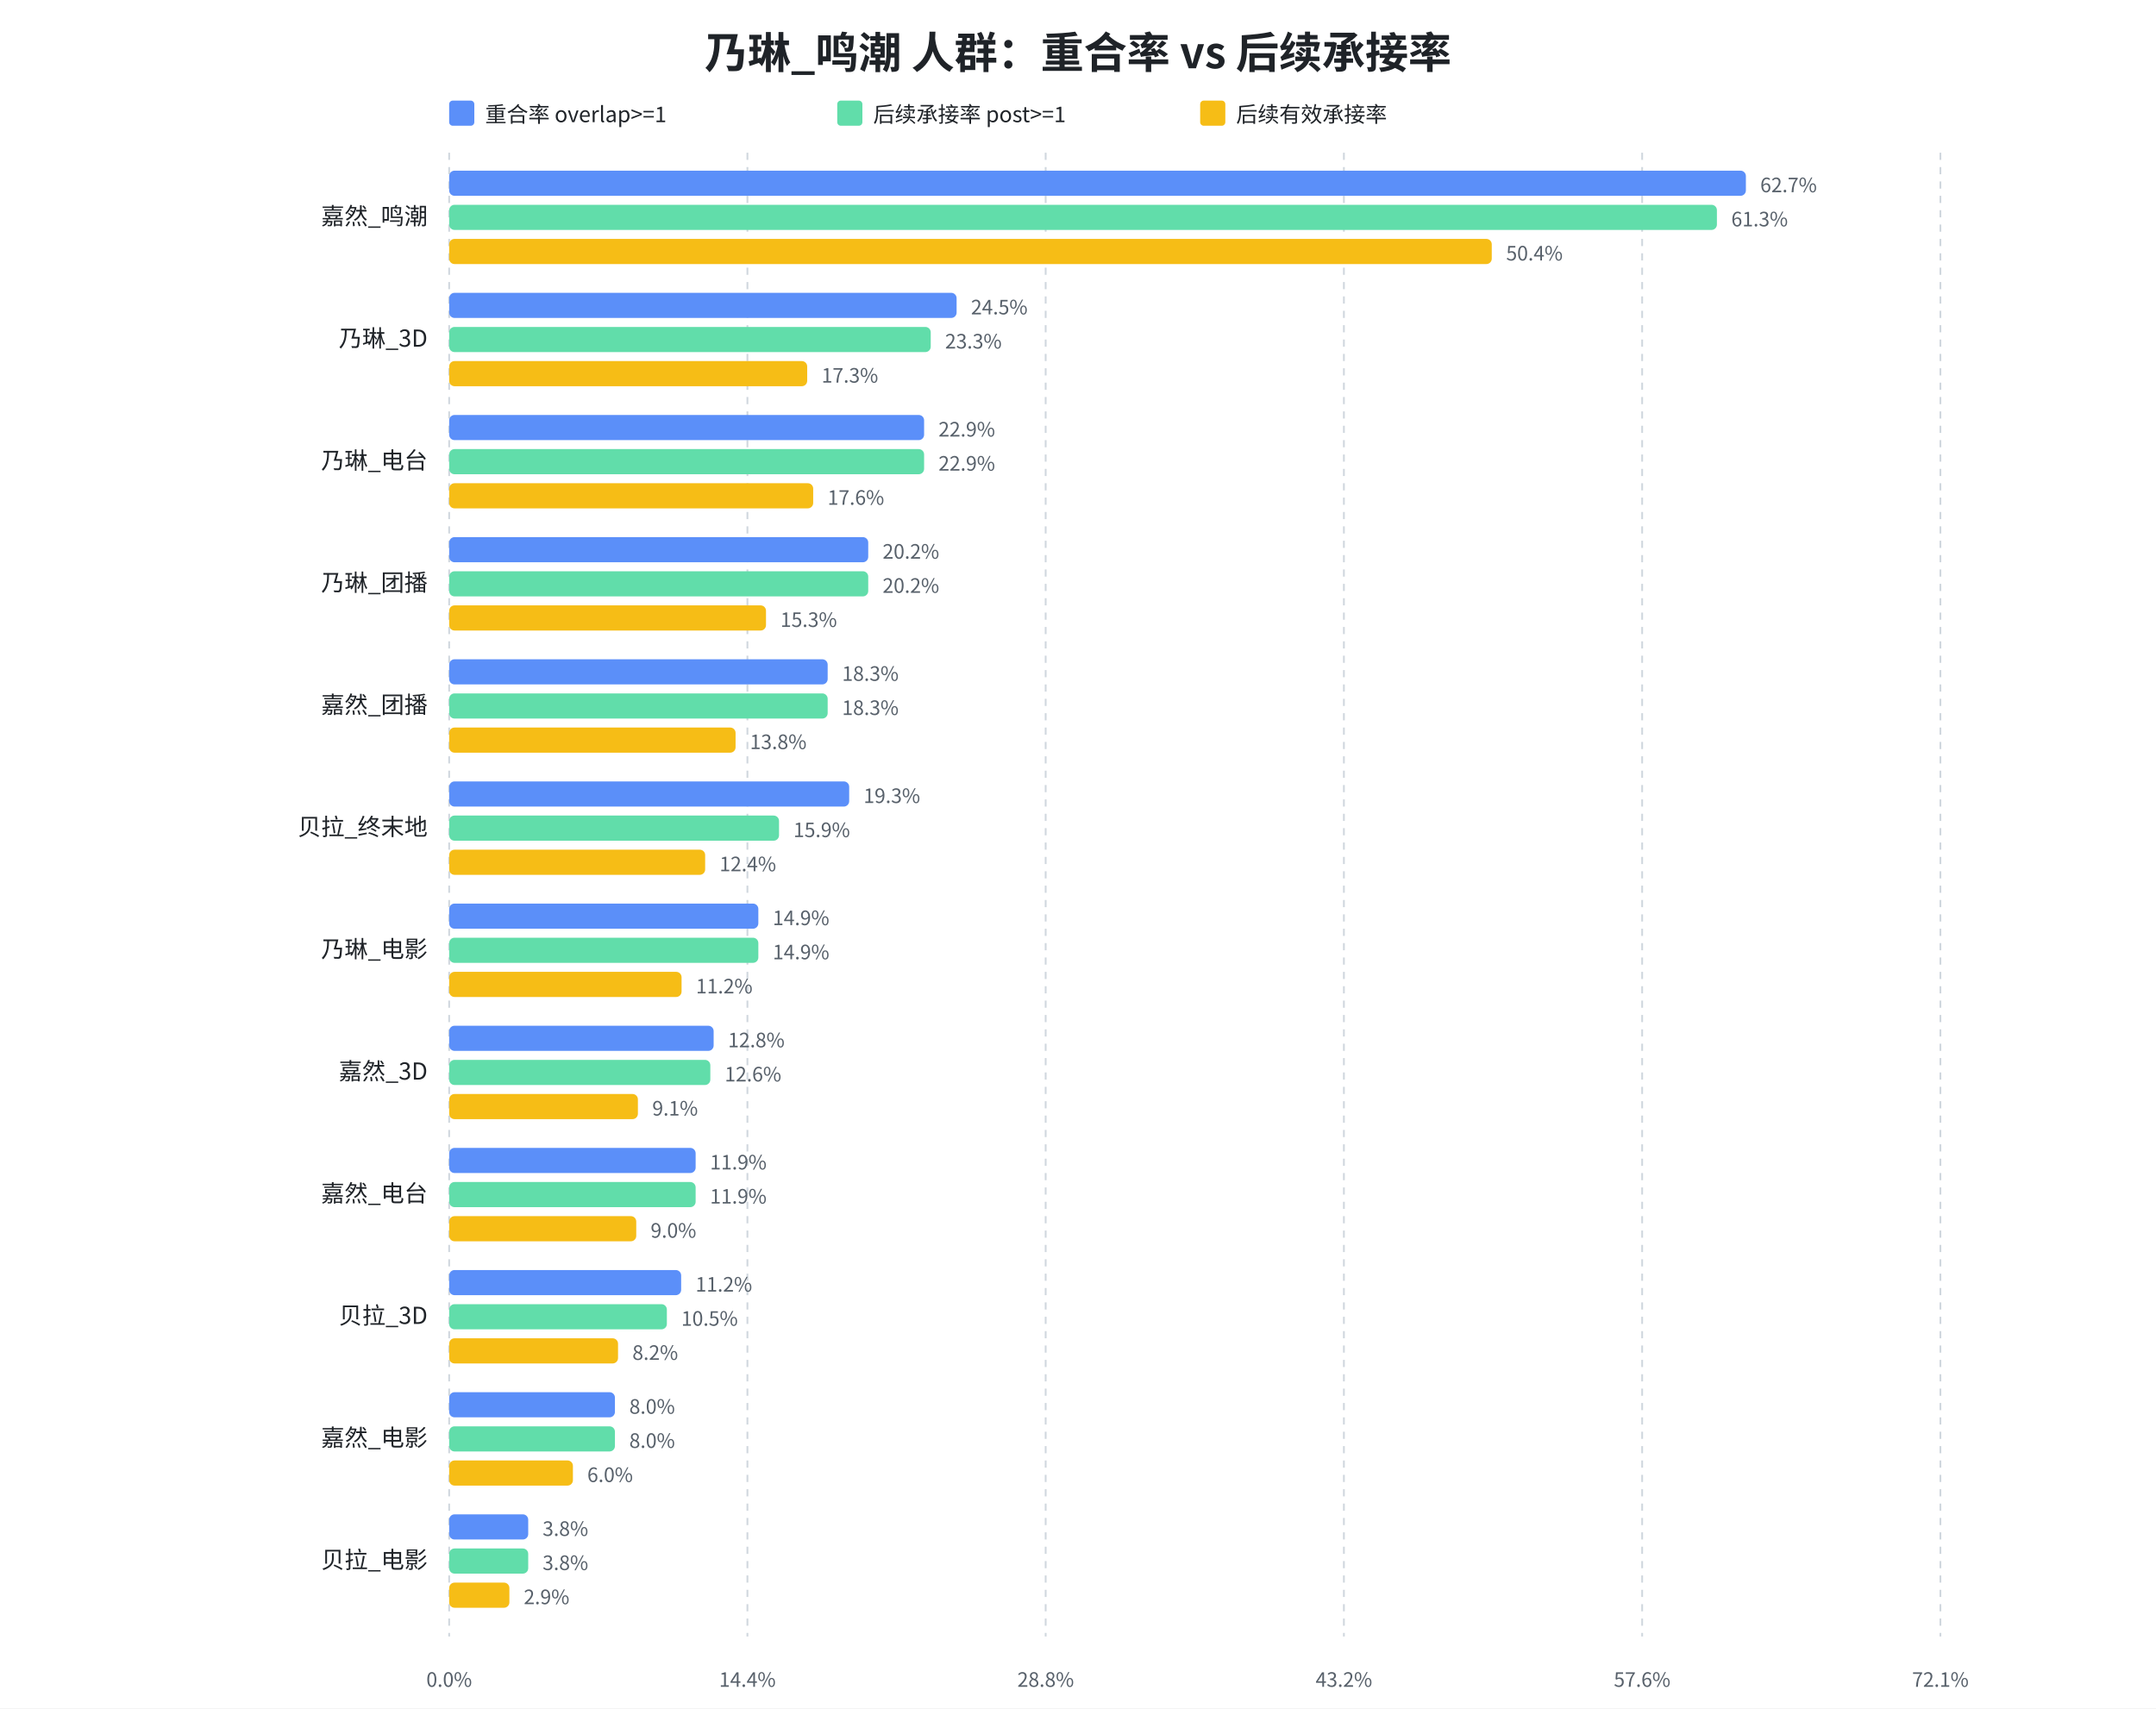
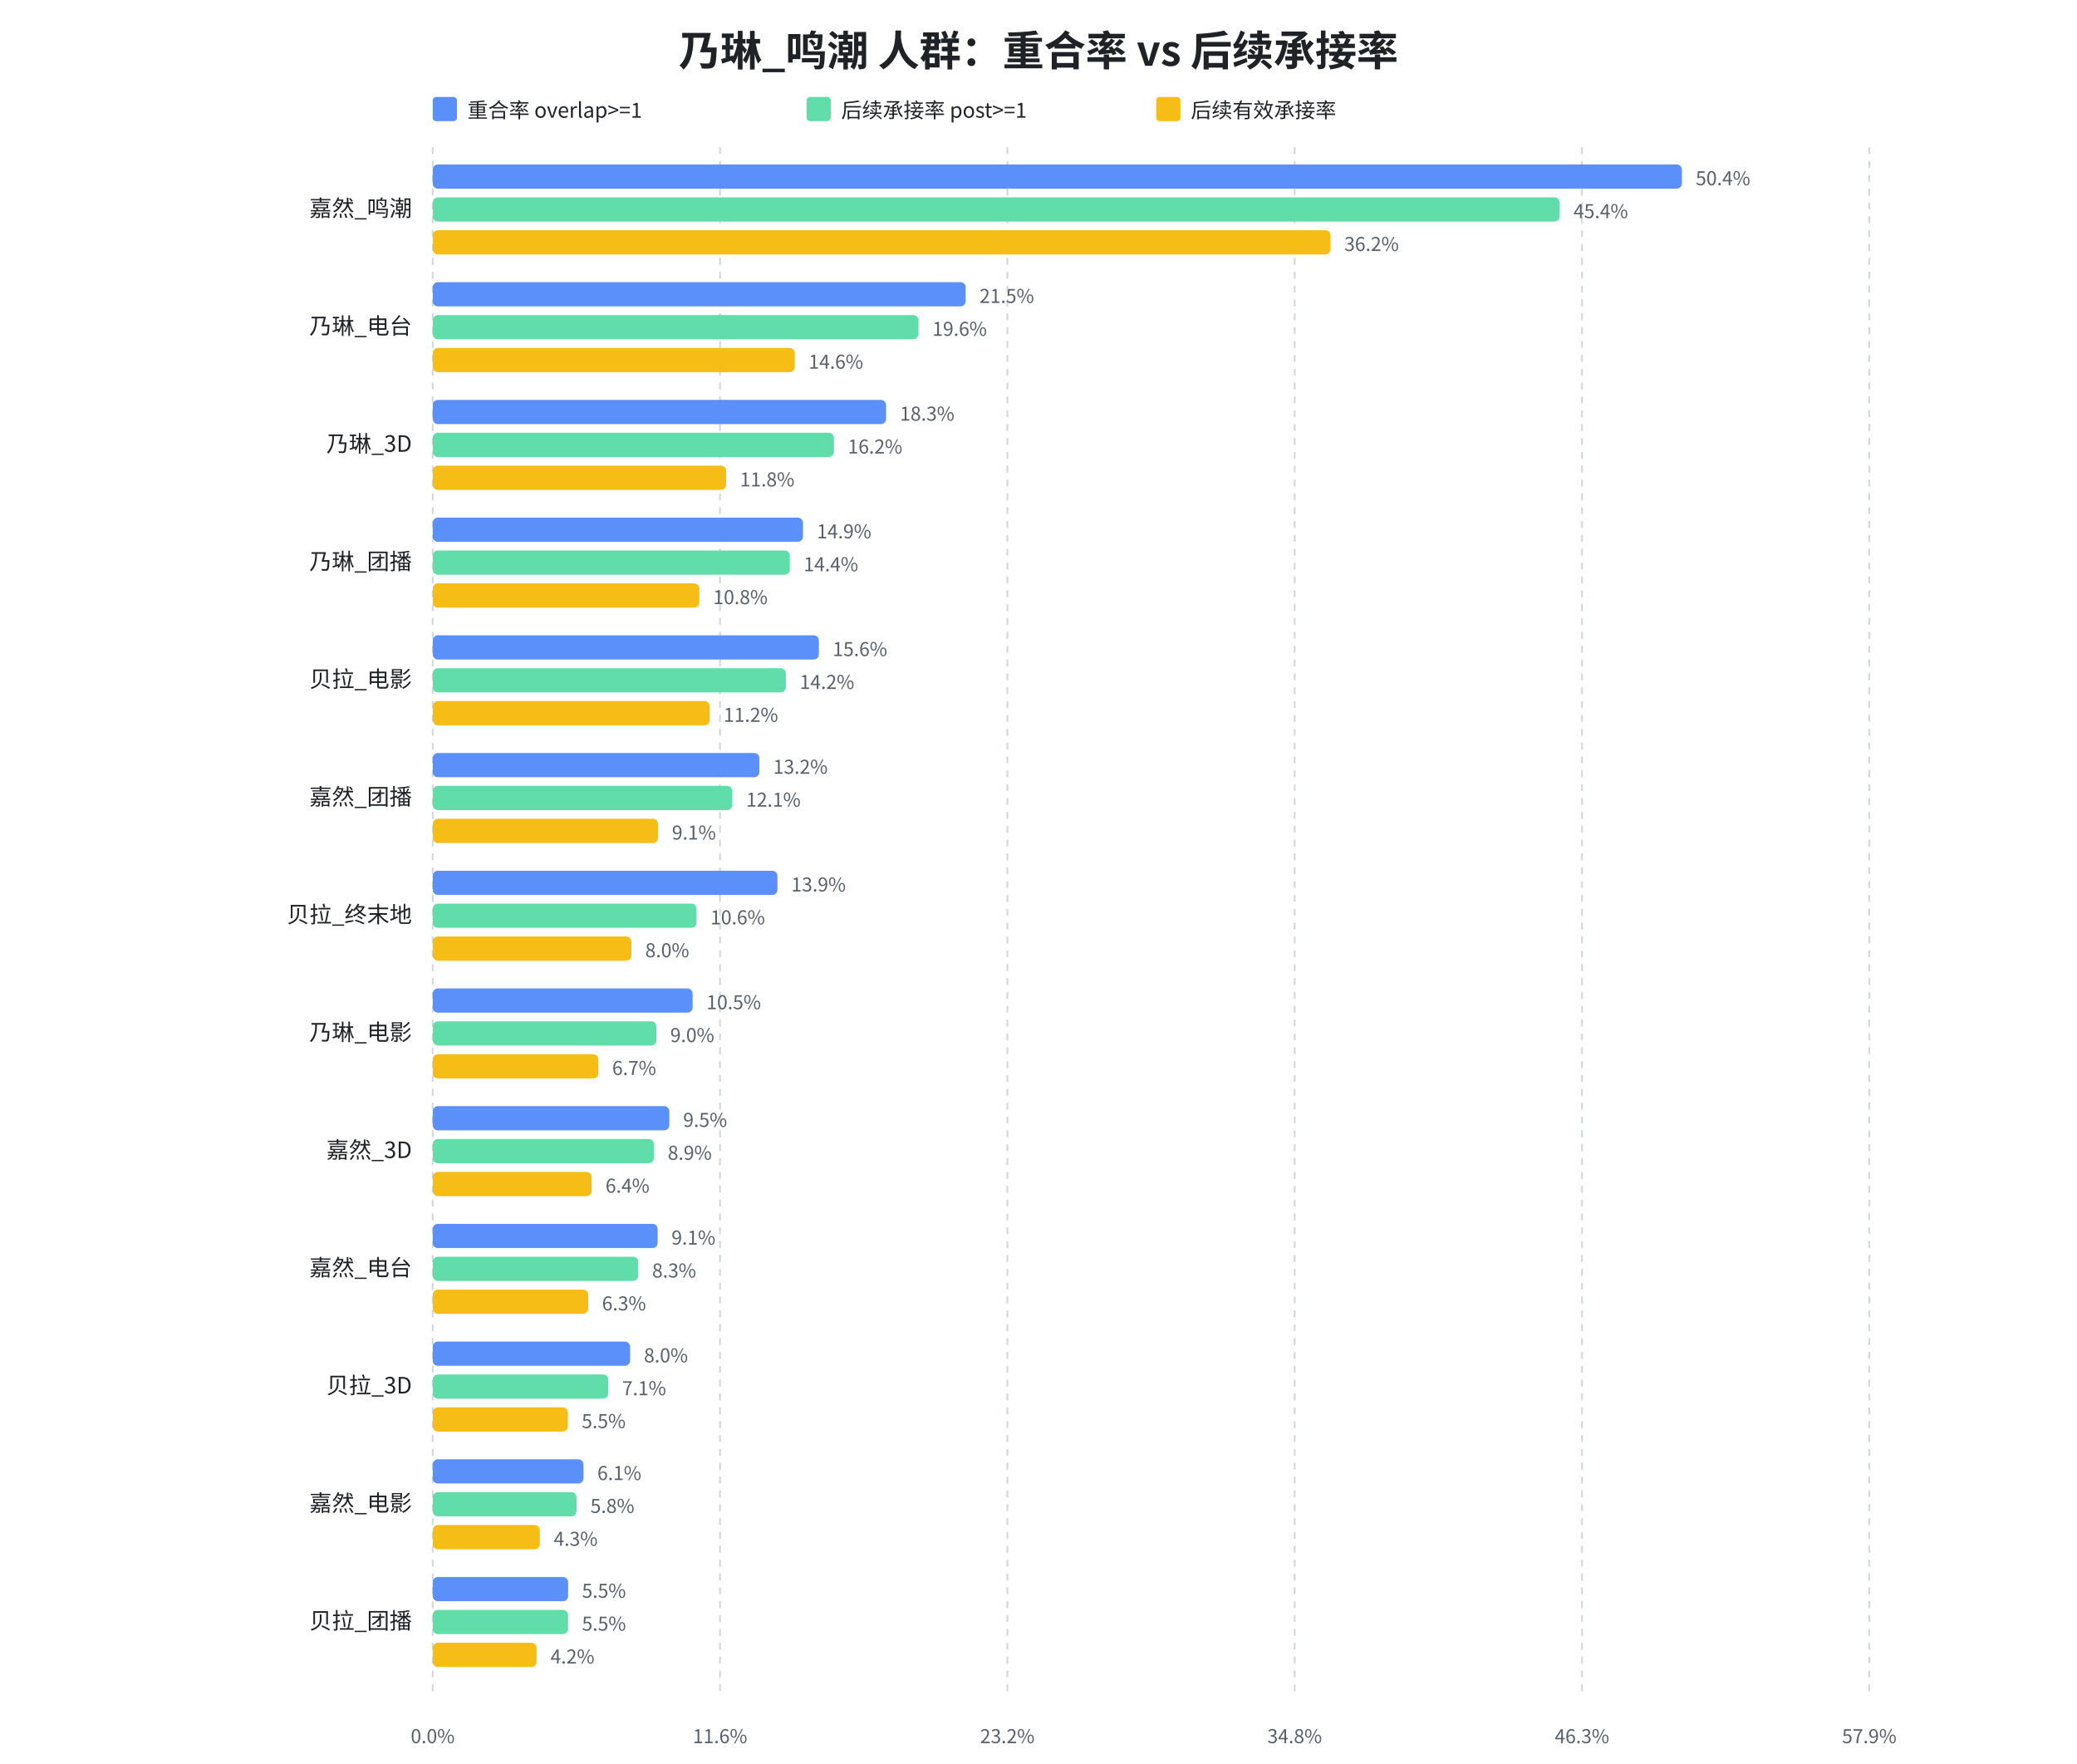
- <svg xmlns="http://www.w3.org/2000/svg" width="1200" height="951" viewBox="0 0 1200 951">
-   <rect width="1200" height="951" fill="white" />
+ <svg xmlns="http://www.w3.org/2000/svg" width="1200" height="1019" viewBox="0 0 1200 1019">
+   <rect width="1200" height="1019" fill="white" />
  <text x="600.0" y="38" font-family="'Microsoft YaHei','PingFang SC','Noto Sans CJK SC',sans-serif" font-size="24" font-weight="bold" text-anchor="middle" fill="#1f2328">乃琳_鸣潮 人群：重合率 vs 后续承接率</text>
  <rect x="250" y="56" width="14" height="14" fill="#5B8FF9" stroke="none" rx="2" />
  <text x="270" y="68" font-family="'Microsoft YaHei','PingFang SC','Noto Sans CJK SC',sans-serif" font-size="12" font-weight="normal" text-anchor="start" fill="#1f2328">重合率 overlap&gt;=1</text>
  <rect x="466" y="56" width="14" height="14" fill="#61DDAA" stroke="none" rx="2" />
  <text x="486" y="68" font-family="'Microsoft YaHei','PingFang SC','Noto Sans CJK SC',sans-serif" font-size="12" font-weight="normal" text-anchor="start" fill="#1f2328">后续承接率 post&gt;=1</text>
  <rect x="668" y="56" width="14" height="14" fill="#F6BD16" stroke="none" rx="2" />
  <text x="688" y="68" font-family="'Microsoft YaHei','PingFang SC','Noto Sans CJK SC',sans-serif" font-size="12" font-weight="normal" text-anchor="start" fill="#1f2328">后续有效承接率</text>
-   <line x1="250.0" y1="85" x2="250.0" y2="911" stroke="#d0d7de" stroke-width="1" stroke-dasharray="4 4" />
-   <text x="250.0" y="939" font-family="'Microsoft YaHei','PingFang SC','Noto Sans CJK SC',sans-serif" font-size="11" font-weight="normal" text-anchor="middle" fill="#57606a">0.0%</text>
-   <line x1="416.0" y1="85" x2="416.0" y2="911" stroke="#d0d7de" stroke-width="1" stroke-dasharray="4 4" />
-   <text x="416.0" y="939" font-family="'Microsoft YaHei','PingFang SC','Noto Sans CJK SC',sans-serif" font-size="11" font-weight="normal" text-anchor="middle" fill="#57606a">14.4%</text>
-   <line x1="582.0" y1="85" x2="582.0" y2="911" stroke="#d0d7de" stroke-width="1" stroke-dasharray="4 4" />
-   <text x="582.0" y="939" font-family="'Microsoft YaHei','PingFang SC','Noto Sans CJK SC',sans-serif" font-size="11" font-weight="normal" text-anchor="middle" fill="#57606a">28.8%</text>
-   <line x1="748.0" y1="85" x2="748.0" y2="911" stroke="#d0d7de" stroke-width="1" stroke-dasharray="4 4" />
-   <text x="748.0" y="939" font-family="'Microsoft YaHei','PingFang SC','Noto Sans CJK SC',sans-serif" font-size="11" font-weight="normal" text-anchor="middle" fill="#57606a">43.2%</text>
-   <line x1="914.0" y1="85" x2="914.0" y2="911" stroke="#d0d7de" stroke-width="1" stroke-dasharray="4 4" />
-   <text x="914.0" y="939" font-family="'Microsoft YaHei','PingFang SC','Noto Sans CJK SC',sans-serif" font-size="11" font-weight="normal" text-anchor="middle" fill="#57606a">57.6%</text>
-   <line x1="1080.0" y1="85" x2="1080.0" y2="911" stroke="#d0d7de" stroke-width="1" stroke-dasharray="4 4" />
-   <text x="1080.0" y="939" font-family="'Microsoft YaHei','PingFang SC','Noto Sans CJK SC',sans-serif" font-size="11" font-weight="normal" text-anchor="middle" fill="#57606a">72.1%</text>
+   <line x1="250.0" y1="85" x2="250.0" y2="979" stroke="#d0d7de" stroke-width="1" stroke-dasharray="4 4" />
+   <text x="250.0" y="1007" font-family="'Microsoft YaHei','PingFang SC','Noto Sans CJK SC',sans-serif" font-size="11" font-weight="normal" text-anchor="middle" fill="#57606a">0.0%</text>
+   <line x1="416.0" y1="85" x2="416.0" y2="979" stroke="#d0d7de" stroke-width="1" stroke-dasharray="4 4" />
+   <text x="416.0" y="1007" font-family="'Microsoft YaHei','PingFang SC','Noto Sans CJK SC',sans-serif" font-size="11" font-weight="normal" text-anchor="middle" fill="#57606a">11.6%</text>
+   <line x1="582.0" y1="85" x2="582.0" y2="979" stroke="#d0d7de" stroke-width="1" stroke-dasharray="4 4" />
+   <text x="582.0" y="1007" font-family="'Microsoft YaHei','PingFang SC','Noto Sans CJK SC',sans-serif" font-size="11" font-weight="normal" text-anchor="middle" fill="#57606a">23.2%</text>
+   <line x1="748.0" y1="85" x2="748.0" y2="979" stroke="#d0d7de" stroke-width="1" stroke-dasharray="4 4" />
+   <text x="748.0" y="1007" font-family="'Microsoft YaHei','PingFang SC','Noto Sans CJK SC',sans-serif" font-size="11" font-weight="normal" text-anchor="middle" fill="#57606a">34.8%</text>
+   <line x1="914.0" y1="85" x2="914.0" y2="979" stroke="#d0d7de" stroke-width="1" stroke-dasharray="4 4" />
+   <text x="914.0" y="1007" font-family="'Microsoft YaHei','PingFang SC','Noto Sans CJK SC',sans-serif" font-size="11" font-weight="normal" text-anchor="middle" fill="#57606a">46.3%</text>
+   <line x1="1080.0" y1="85" x2="1080.0" y2="979" stroke="#d0d7de" stroke-width="1" stroke-dasharray="4 4" />
+   <text x="1080.0" y="1007" font-family="'Microsoft YaHei','PingFang SC','Noto Sans CJK SC',sans-serif" font-size="11" font-weight="normal" text-anchor="middle" fill="#57606a">57.9%</text>
  <text x="238" y="125.0" font-family="'Microsoft YaHei','PingFang SC','Noto Sans CJK SC',sans-serif" font-size="13" font-weight="normal" text-anchor="end" fill="#1f2328">嘉然_鸣潮</text>
  <rect x="250" y="95" width="721.739" height="14" fill="#5B8FF9" stroke="none" rx="3" />
-   <text x="979.739" y="107" font-family="'Microsoft YaHei','PingFang SC','Noto Sans CJK SC',sans-serif" font-size="11" font-weight="normal" text-anchor="start" fill="#57606a">62.7%</text>
-   <rect x="250" y="114" width="705.613" height="14" fill="#61DDAA" stroke="none" rx="3" />
-   <text x="963.613" y="126" font-family="'Microsoft YaHei','PingFang SC','Noto Sans CJK SC',sans-serif" font-size="11" font-weight="normal" text-anchor="start" fill="#57606a">61.3%</text>
-   <rect x="250" y="133" width="580.294" height="14" fill="#F6BD16" stroke="none" rx="3" />
-   <text x="838.294" y="145" font-family="'Microsoft YaHei','PingFang SC','Noto Sans CJK SC',sans-serif" font-size="11" font-weight="normal" text-anchor="start" fill="#57606a">50.4%</text>
-   <text x="238" y="193.0" font-family="'Microsoft YaHei','PingFang SC','Noto Sans CJK SC',sans-serif" font-size="13" font-weight="normal" text-anchor="end" fill="#1f2328">乃琳_3D</text>
-   <rect x="250" y="163" width="282.43" height="14" fill="#5B8FF9" stroke="none" rx="3" />
-   <text x="540.43" y="175" font-family="'Microsoft YaHei','PingFang SC','Noto Sans CJK SC',sans-serif" font-size="11" font-weight="normal" text-anchor="start" fill="#57606a">24.5%</text>
-   <rect x="250" y="182" width="268.032" height="14" fill="#61DDAA" stroke="none" rx="3" />
-   <text x="526.032" y="194" font-family="'Microsoft YaHei','PingFang SC','Noto Sans CJK SC',sans-serif" font-size="11" font-weight="normal" text-anchor="start" fill="#57606a">23.3%</text>
-   <rect x="250" y="201" width="199.267" height="14" fill="#F6BD16" stroke="none" rx="3" />
-   <text x="457.267" y="213" font-family="'Microsoft YaHei','PingFang SC','Noto Sans CJK SC',sans-serif" font-size="11" font-weight="normal" text-anchor="start" fill="#57606a">17.3%</text>
-   <text x="238" y="261.0" font-family="'Microsoft YaHei','PingFang SC','Noto Sans CJK SC',sans-serif" font-size="13" font-weight="normal" text-anchor="end" fill="#1f2328">乃琳_电台</text>
-   <rect x="250" y="231" width="264.346" height="14" fill="#5B8FF9" stroke="none" rx="3" />
-   <text x="522.346" y="243" font-family="'Microsoft YaHei','PingFang SC','Noto Sans CJK SC',sans-serif" font-size="11" font-weight="normal" text-anchor="start" fill="#57606a">22.9%</text>
-   <rect x="250" y="250" width="264.346" height="14" fill="#61DDAA" stroke="none" rx="3" />
-   <text x="522.346" y="262" font-family="'Microsoft YaHei','PingFang SC','Noto Sans CJK SC',sans-serif" font-size="11" font-weight="normal" text-anchor="start" fill="#57606a">22.9%</text>
-   <rect x="250" y="269" width="202.608" height="14" fill="#F6BD16" stroke="none" rx="3" />
-   <text x="460.608" y="281" font-family="'Microsoft YaHei','PingFang SC','Noto Sans CJK SC',sans-serif" font-size="11" font-weight="normal" text-anchor="start" fill="#57606a">17.6%</text>
+   <text x="979.739" y="107" font-family="'Microsoft YaHei','PingFang SC','Noto Sans CJK SC',sans-serif" font-size="11" font-weight="normal" text-anchor="start" fill="#57606a">50.4%</text>
+   <rect x="250" y="114" width="651.098" height="14" fill="#61DDAA" stroke="none" rx="3" />
+   <text x="909.098" y="126" font-family="'Microsoft YaHei','PingFang SC','Noto Sans CJK SC',sans-serif" font-size="11" font-weight="normal" text-anchor="start" fill="#57606a">45.4%</text>
+   <rect x="250" y="133" width="518.701" height="14" fill="#F6BD16" stroke="none" rx="3" />
+   <text x="776.701" y="145" font-family="'Microsoft YaHei','PingFang SC','Noto Sans CJK SC',sans-serif" font-size="11" font-weight="normal" text-anchor="start" fill="#57606a">36.2%</text>
+   <text x="238" y="193.0" font-family="'Microsoft YaHei','PingFang SC','Noto Sans CJK SC',sans-serif" font-size="13" font-weight="normal" text-anchor="end" fill="#1f2328">乃琳_电台</text>
+   <rect x="250" y="163" width="307.925" height="14" fill="#5B8FF9" stroke="none" rx="3" />
+   <text x="565.925" y="175" font-family="'Microsoft YaHei','PingFang SC','Noto Sans CJK SC',sans-serif" font-size="11" font-weight="normal" text-anchor="start" fill="#57606a">21.5%</text>
+   <rect x="250" y="182" width="280.7" height="14" fill="#61DDAA" stroke="none" rx="3" />
+   <text x="538.7" y="194" font-family="'Microsoft YaHei','PingFang SC','Noto Sans CJK SC',sans-serif" font-size="11" font-weight="normal" text-anchor="start" fill="#57606a">19.6%</text>
+   <rect x="250" y="201" width="209.2" height="14" fill="#F6BD16" stroke="none" rx="3" />
+   <text x="467.2" y="213" font-family="'Microsoft YaHei','PingFang SC','Noto Sans CJK SC',sans-serif" font-size="11" font-weight="normal" text-anchor="start" fill="#57606a">14.6%</text>
+   <text x="238" y="261.0" font-family="'Microsoft YaHei','PingFang SC','Noto Sans CJK SC',sans-serif" font-size="13" font-weight="normal" text-anchor="end" fill="#1f2328">乃琳_3D</text>
+   <rect x="250" y="231" width="261.93" height="14" fill="#5B8FF9" stroke="none" rx="3" />
+   <text x="519.93" y="243" font-family="'Microsoft YaHei','PingFang SC','Noto Sans CJK SC',sans-serif" font-size="11" font-weight="normal" text-anchor="start" fill="#57606a">18.3%</text>
+   <rect x="250" y="250" width="231.839" height="14" fill="#61DDAA" stroke="none" rx="3" />
+   <text x="489.839" y="262" font-family="'Microsoft YaHei','PingFang SC','Noto Sans CJK SC',sans-serif" font-size="11" font-weight="normal" text-anchor="start" fill="#57606a">16.2%</text>
+   <rect x="250" y="269" width="169.509" height="14" fill="#F6BD16" stroke="none" rx="3" />
+   <text x="427.509" y="281" font-family="'Microsoft YaHei','PingFang SC','Noto Sans CJK SC',sans-serif" font-size="11" font-weight="normal" text-anchor="start" fill="#57606a">11.8%</text>
  <text x="238" y="329.0" font-family="'Microsoft YaHei','PingFang SC','Noto Sans CJK SC',sans-serif" font-size="13" font-weight="normal" text-anchor="end" fill="#1f2328">乃琳_团播</text>
-   <rect x="250" y="299" width="233.246" height="14" fill="#5B8FF9" stroke="none" rx="3" />
-   <text x="491.246" y="311" font-family="'Microsoft YaHei','PingFang SC','Noto Sans CJK SC',sans-serif" font-size="11" font-weight="normal" text-anchor="start" fill="#57606a">20.2%</text>
-   <rect x="250" y="318" width="233.246" height="14" fill="#61DDAA" stroke="none" rx="3" />
-   <text x="491.246" y="330" font-family="'Microsoft YaHei','PingFang SC','Noto Sans CJK SC',sans-serif" font-size="11" font-weight="normal" text-anchor="start" fill="#57606a">20.2%</text>
-   <rect x="250" y="337" width="176.346" height="14" fill="#F6BD16" stroke="none" rx="3" />
-   <text x="434.346" y="349" font-family="'Microsoft YaHei','PingFang SC','Noto Sans CJK SC',sans-serif" font-size="11" font-weight="normal" text-anchor="start" fill="#57606a">15.3%</text>
-   <text x="238" y="397.0" font-family="'Microsoft YaHei','PingFang SC','Noto Sans CJK SC',sans-serif" font-size="13" font-weight="normal" text-anchor="end" fill="#1f2328">嘉然_团播</text>
-   <rect x="250" y="367" width="210.67" height="14" fill="#5B8FF9" stroke="none" rx="3" />
-   <text x="468.67" y="379" font-family="'Microsoft YaHei','PingFang SC','Noto Sans CJK SC',sans-serif" font-size="11" font-weight="normal" text-anchor="start" fill="#57606a">18.3%</text>
-   <rect x="250" y="386" width="210.67" height="14" fill="#61DDAA" stroke="none" rx="3" />
-   <text x="468.67" y="398" font-family="'Microsoft YaHei','PingFang SC','Noto Sans CJK SC',sans-serif" font-size="11" font-weight="normal" text-anchor="start" fill="#57606a">18.3%</text>
-   <rect x="250" y="405" width="159.414" height="14" fill="#F6BD16" stroke="none" rx="3" />
-   <text x="417.414" y="417" font-family="'Microsoft YaHei','PingFang SC','Noto Sans CJK SC',sans-serif" font-size="11" font-weight="normal" text-anchor="start" fill="#57606a">13.8%</text>
-   <text x="238" y="465.0" font-family="'Microsoft YaHei','PingFang SC','Noto Sans CJK SC',sans-serif" font-size="13" font-weight="normal" text-anchor="end" fill="#1f2328">贝拉_终末地</text>
-   <rect x="250" y="435" width="222.649" height="14" fill="#5B8FF9" stroke="none" rx="3" />
-   <text x="480.649" y="447" font-family="'Microsoft YaHei','PingFang SC','Noto Sans CJK SC',sans-serif" font-size="11" font-weight="normal" text-anchor="start" fill="#57606a">19.3%</text>
-   <rect x="250" y="454" width="183.602" height="14" fill="#61DDAA" stroke="none" rx="3" />
-   <text x="441.602" y="466" font-family="'Microsoft YaHei','PingFang SC','Noto Sans CJK SC',sans-serif" font-size="11" font-weight="normal" text-anchor="start" fill="#57606a">15.9%</text>
-   <rect x="250" y="473" width="142.482" height="14" fill="#F6BD16" stroke="none" rx="3" />
-   <text x="400.482" y="485" font-family="'Microsoft YaHei','PingFang SC','Noto Sans CJK SC',sans-serif" font-size="11" font-weight="normal" text-anchor="start" fill="#57606a">12.4%</text>
-   <text x="238" y="533.0" font-family="'Microsoft YaHei','PingFang SC','Noto Sans CJK SC',sans-serif" font-size="13" font-weight="normal" text-anchor="end" fill="#1f2328">乃琳_电影</text>
-   <rect x="250" y="503" width="172.084" height="14" fill="#5B8FF9" stroke="none" rx="3" />
-   <text x="430.084" y="515" font-family="'Microsoft YaHei','PingFang SC','Noto Sans CJK SC',sans-serif" font-size="11" font-weight="normal" text-anchor="start" fill="#57606a">14.9%</text>
-   <rect x="250" y="522" width="172.084" height="14" fill="#61DDAA" stroke="none" rx="3" />
-   <text x="430.084" y="534" font-family="'Microsoft YaHei','PingFang SC','Noto Sans CJK SC',sans-serif" font-size="11" font-weight="normal" text-anchor="start" fill="#57606a">14.9%</text>
-   <rect x="250" y="541" width="129.351" height="14" fill="#F6BD16" stroke="none" rx="3" />
-   <text x="387.351" y="553" font-family="'Microsoft YaHei','PingFang SC','Noto Sans CJK SC',sans-serif" font-size="11" font-weight="normal" text-anchor="start" fill="#57606a">11.2%</text>
-   <text x="238" y="601.0" font-family="'Microsoft YaHei','PingFang SC','Noto Sans CJK SC',sans-serif" font-size="13" font-weight="normal" text-anchor="end" fill="#1f2328">嘉然_3D</text>
-   <rect x="250" y="571" width="147.204" height="14" fill="#5B8FF9" stroke="none" rx="3" />
-   <text x="405.204" y="583" font-family="'Microsoft YaHei','PingFang SC','Noto Sans CJK SC',sans-serif" font-size="11" font-weight="normal" text-anchor="start" fill="#57606a">12.8%</text>
-   <rect x="250" y="590" width="145.361" height="14" fill="#61DDAA" stroke="none" rx="3" />
-   <text x="403.361" y="602" font-family="'Microsoft YaHei','PingFang SC','Noto Sans CJK SC',sans-serif" font-size="11" font-weight="normal" text-anchor="start" fill="#57606a">12.6%</text>
-   <rect x="250" y="609" width="105.047" height="14" fill="#F6BD16" stroke="none" rx="3" />
-   <text x="363.047" y="621" font-family="'Microsoft YaHei','PingFang SC','Noto Sans CJK SC',sans-serif" font-size="11" font-weight="normal" text-anchor="start" fill="#57606a">9.1%</text>
-   <text x="238" y="669.0" font-family="'Microsoft YaHei','PingFang SC','Noto Sans CJK SC',sans-serif" font-size="13" font-weight="normal" text-anchor="end" fill="#1f2328">嘉然_电台</text>
-   <rect x="250" y="639" width="137.183" height="14" fill="#5B8FF9" stroke="none" rx="3" />
-   <text x="395.183" y="651" font-family="'Microsoft YaHei','PingFang SC','Noto Sans CJK SC',sans-serif" font-size="11" font-weight="normal" text-anchor="start" fill="#57606a">11.9%</text>
-   <rect x="250" y="658" width="137.183" height="14" fill="#61DDAA" stroke="none" rx="3" />
-   <text x="395.183" y="670" font-family="'Microsoft YaHei','PingFang SC','Noto Sans CJK SC',sans-serif" font-size="11" font-weight="normal" text-anchor="start" fill="#57606a">11.9%</text>
-   <rect x="250" y="677" width="104.126" height="14" fill="#F6BD16" stroke="none" rx="3" />
-   <text x="362.126" y="689" font-family="'Microsoft YaHei','PingFang SC','Noto Sans CJK SC',sans-serif" font-size="11" font-weight="normal" text-anchor="start" fill="#57606a">9.0%</text>
-   <text x="238" y="737.0" font-family="'Microsoft YaHei','PingFang SC','Noto Sans CJK SC',sans-serif" font-size="13" font-weight="normal" text-anchor="end" fill="#1f2328">贝拉_3D</text>
-   <rect x="250" y="707" width="129.121" height="14" fill="#5B8FF9" stroke="none" rx="3" />
-   <text x="387.121" y="719" font-family="'Microsoft YaHei','PingFang SC','Noto Sans CJK SC',sans-serif" font-size="11" font-weight="normal" text-anchor="start" fill="#57606a">11.2%</text>
-   <rect x="250" y="726" width="121.173" height="14" fill="#61DDAA" stroke="none" rx="3" />
-   <text x="379.173" y="738" font-family="'Microsoft YaHei','PingFang SC','Noto Sans CJK SC',sans-serif" font-size="11" font-weight="normal" text-anchor="start" fill="#57606a">10.5%</text>
-   <rect x="250" y="745" width="93.99" height="14" fill="#F6BD16" stroke="none" rx="3" />
-   <text x="351.99" y="757" font-family="'Microsoft YaHei','PingFang SC','Noto Sans CJK SC',sans-serif" font-size="11" font-weight="normal" text-anchor="start" fill="#57606a">8.2%</text>
-   <text x="238" y="805.0" font-family="'Microsoft YaHei','PingFang SC','Noto Sans CJK SC',sans-serif" font-size="13" font-weight="normal" text-anchor="end" fill="#1f2328">嘉然_电影</text>
-   <rect x="250" y="775" width="92.262" height="14" fill="#5B8FF9" stroke="none" rx="3" />
-   <text x="350.262" y="787" font-family="'Microsoft YaHei','PingFang SC','Noto Sans CJK SC',sans-serif" font-size="11" font-weight="normal" text-anchor="start" fill="#57606a">8.0%</text>
-   <rect x="250" y="794" width="92.262" height="14" fill="#61DDAA" stroke="none" rx="3" />
-   <text x="350.262" y="806" font-family="'Microsoft YaHei','PingFang SC','Noto Sans CJK SC',sans-serif" font-size="11" font-weight="normal" text-anchor="start" fill="#57606a">8.0%</text>
-   <rect x="250" y="813" width="68.88" height="14" fill="#F6BD16" stroke="none" rx="3" />
-   <text x="326.88" y="825" font-family="'Microsoft YaHei','PingFang SC','Noto Sans CJK SC',sans-serif" font-size="11" font-weight="normal" text-anchor="start" fill="#57606a">6.0%</text>
-   <text x="238" y="873.0" font-family="'Microsoft YaHei','PingFang SC','Noto Sans CJK SC',sans-serif" font-size="13" font-weight="normal" text-anchor="end" fill="#1f2328">贝拉_电影</text>
-   <rect x="250" y="843" width="44" height="14" fill="#5B8FF9" stroke="none" rx="3" />
-   <text x="302" y="855" font-family="'Microsoft YaHei','PingFang SC','Noto Sans CJK SC',sans-serif" font-size="11" font-weight="normal" text-anchor="start" fill="#57606a">3.8%</text>
-   <rect x="250" y="862" width="44" height="14" fill="#61DDAA" stroke="none" rx="3" />
-   <text x="302" y="874" font-family="'Microsoft YaHei','PingFang SC','Noto Sans CJK SC',sans-serif" font-size="11" font-weight="normal" text-anchor="start" fill="#57606a">3.8%</text>
-   <rect x="250" y="881" width="33.518" height="14" fill="#F6BD16" stroke="none" rx="3" />
-   <text x="291.518" y="893" font-family="'Microsoft YaHei','PingFang SC','Noto Sans CJK SC',sans-serif" font-size="11" font-weight="normal" text-anchor="start" fill="#57606a">2.9%</text>
+   <rect x="250" y="299" width="213.928" height="14" fill="#5B8FF9" stroke="none" rx="3" />
+   <text x="471.928" y="311" font-family="'Microsoft YaHei','PingFang SC','Noto Sans CJK SC',sans-serif" font-size="11" font-weight="normal" text-anchor="start" fill="#57606a">14.9%</text>
+   <rect x="250" y="318" width="206.334" height="14" fill="#61DDAA" stroke="none" rx="3" />
+   <text x="464.334" y="330" font-family="'Microsoft YaHei','PingFang SC','Noto Sans CJK SC',sans-serif" font-size="11" font-weight="normal" text-anchor="start" fill="#57606a">14.4%</text>
+   <rect x="250" y="337" width="154.034" height="14" fill="#F6BD16" stroke="none" rx="3" />
+   <text x="412.034" y="349" font-family="'Microsoft YaHei','PingFang SC','Noto Sans CJK SC',sans-serif" font-size="11" font-weight="normal" text-anchor="start" fill="#57606a">10.8%</text>
+   <text x="238" y="397.0" font-family="'Microsoft YaHei','PingFang SC','Noto Sans CJK SC',sans-serif" font-size="13" font-weight="normal" text-anchor="end" fill="#1f2328">贝拉_电影</text>
+   <rect x="250" y="367" width="223.099" height="14" fill="#5B8FF9" stroke="none" rx="3" />
+   <text x="481.099" y="379" font-family="'Microsoft YaHei','PingFang SC','Noto Sans CJK SC',sans-serif" font-size="11" font-weight="normal" text-anchor="start" fill="#57606a">15.6%</text>
+   <rect x="250" y="386" width="204.041" height="14" fill="#61DDAA" stroke="none" rx="3" />
+   <text x="462.041" y="398" font-family="'Microsoft YaHei','PingFang SC','Noto Sans CJK SC',sans-serif" font-size="11" font-weight="normal" text-anchor="start" fill="#57606a">14.2%</text>
+   <rect x="250" y="405" width="160.052" height="14" fill="#F6BD16" stroke="none" rx="3" />
+   <text x="418.052" y="417" font-family="'Microsoft YaHei','PingFang SC','Noto Sans CJK SC',sans-serif" font-size="11" font-weight="normal" text-anchor="start" fill="#57606a">11.2%</text>
+   <text x="238" y="465.0" font-family="'Microsoft YaHei','PingFang SC','Noto Sans CJK SC',sans-serif" font-size="13" font-weight="normal" text-anchor="end" fill="#1f2328">嘉然_团播</text>
+   <rect x="250" y="435" width="188.71" height="14" fill="#5B8FF9" stroke="none" rx="3" />
+   <text x="446.71" y="447" font-family="'Microsoft YaHei','PingFang SC','Noto Sans CJK SC',sans-serif" font-size="11" font-weight="normal" text-anchor="start" fill="#57606a">13.2%</text>
+   <rect x="250" y="454" width="173.091" height="14" fill="#61DDAA" stroke="none" rx="3" />
+   <text x="431.091" y="466" font-family="'Microsoft YaHei','PingFang SC','Noto Sans CJK SC',sans-serif" font-size="11" font-weight="normal" text-anchor="start" fill="#57606a">12.1%</text>
+   <rect x="250" y="473" width="130.248" height="14" fill="#F6BD16" stroke="none" rx="3" />
+   <text x="388.248" y="485" font-family="'Microsoft YaHei','PingFang SC','Noto Sans CJK SC',sans-serif" font-size="11" font-weight="normal" text-anchor="start" fill="#57606a">9.1%</text>
+   <text x="238" y="533.0" font-family="'Microsoft YaHei','PingFang SC','Noto Sans CJK SC',sans-serif" font-size="13" font-weight="normal" text-anchor="end" fill="#1f2328">贝拉_终末地</text>
+   <rect x="250" y="503" width="199.17" height="14" fill="#5B8FF9" stroke="none" rx="3" />
+   <text x="457.17" y="515" font-family="'Microsoft YaHei','PingFang SC','Noto Sans CJK SC',sans-serif" font-size="11" font-weight="normal" text-anchor="start" fill="#57606a">13.9%</text>
+   <rect x="250" y="522" width="152.458" height="14" fill="#61DDAA" stroke="none" rx="3" />
+   <text x="410.458" y="534" font-family="'Microsoft YaHei','PingFang SC','Noto Sans CJK SC',sans-serif" font-size="11" font-weight="normal" text-anchor="start" fill="#57606a">10.6%</text>
+   <rect x="250" y="541" width="114.773" height="14" fill="#F6BD16" stroke="none" rx="3" />
+   <text x="372.773" y="553" font-family="'Microsoft YaHei','PingFang SC','Noto Sans CJK SC',sans-serif" font-size="11" font-weight="normal" text-anchor="start" fill="#57606a">8.0%</text>
+   <text x="238" y="601.0" font-family="'Microsoft YaHei','PingFang SC','Noto Sans CJK SC',sans-serif" font-size="13" font-weight="normal" text-anchor="end" fill="#1f2328">乃琳_电影</text>
+   <rect x="250" y="571" width="150.165" height="14" fill="#5B8FF9" stroke="none" rx="3" />
+   <text x="408.165" y="583" font-family="'Microsoft YaHei','PingFang SC','Noto Sans CJK SC',sans-serif" font-size="11" font-weight="normal" text-anchor="start" fill="#57606a">10.5%</text>
+   <rect x="250" y="590" width="129.245" height="14" fill="#61DDAA" stroke="none" rx="3" />
+   <text x="387.245" y="602" font-family="'Microsoft YaHei','PingFang SC','Noto Sans CJK SC',sans-serif" font-size="11" font-weight="normal" text-anchor="start" fill="#57606a">9.0%</text>
+   <rect x="250" y="609" width="95.716" height="14" fill="#F6BD16" stroke="none" rx="3" />
+   <text x="353.716" y="621" font-family="'Microsoft YaHei','PingFang SC','Noto Sans CJK SC',sans-serif" font-size="11" font-weight="normal" text-anchor="start" fill="#57606a">6.7%</text>
+   <text x="238" y="669.0" font-family="'Microsoft YaHei','PingFang SC','Noto Sans CJK SC',sans-serif" font-size="13" font-weight="normal" text-anchor="end" fill="#1f2328">嘉然_3D</text>
+   <rect x="250" y="639" width="136.696" height="14" fill="#5B8FF9" stroke="none" rx="3" />
+   <text x="394.696" y="651" font-family="'Microsoft YaHei','PingFang SC','Noto Sans CJK SC',sans-serif" font-size="11" font-weight="normal" text-anchor="start" fill="#57606a">9.5%</text>
+   <rect x="250" y="658" width="127.812" height="14" fill="#61DDAA" stroke="none" rx="3" />
+   <text x="385.812" y="670" font-family="'Microsoft YaHei','PingFang SC','Noto Sans CJK SC',sans-serif" font-size="11" font-weight="normal" text-anchor="start" fill="#57606a">8.9%</text>
+   <rect x="250" y="677" width="91.847" height="14" fill="#F6BD16" stroke="none" rx="3" />
+   <text x="349.847" y="689" font-family="'Microsoft YaHei','PingFang SC','Noto Sans CJK SC',sans-serif" font-size="11" font-weight="normal" text-anchor="start" fill="#57606a">6.4%</text>
+   <text x="238" y="737.0" font-family="'Microsoft YaHei','PingFang SC','Noto Sans CJK SC',sans-serif" font-size="13" font-weight="normal" text-anchor="end" fill="#1f2328">嘉然_电台</text>
+   <rect x="250" y="707" width="129.962" height="14" fill="#5B8FF9" stroke="none" rx="3" />
+   <text x="387.962" y="719" font-family="'Microsoft YaHei','PingFang SC','Noto Sans CJK SC',sans-serif" font-size="11" font-weight="normal" text-anchor="start" fill="#57606a">9.1%</text>
+   <rect x="250" y="726" width="118.785" height="14" fill="#61DDAA" stroke="none" rx="3" />
+   <text x="376.785" y="738" font-family="'Microsoft YaHei','PingFang SC','Noto Sans CJK SC',sans-serif" font-size="11" font-weight="normal" text-anchor="start" fill="#57606a">8.3%</text>
+   <rect x="250" y="745" width="89.841" height="14" fill="#F6BD16" stroke="none" rx="3" />
+   <text x="347.841" y="757" font-family="'Microsoft YaHei','PingFang SC','Noto Sans CJK SC',sans-serif" font-size="11" font-weight="normal" text-anchor="start" fill="#57606a">6.3%</text>
+   <text x="238" y="805.0" font-family="'Microsoft YaHei','PingFang SC','Noto Sans CJK SC',sans-serif" font-size="13" font-weight="normal" text-anchor="end" fill="#1f2328">贝拉_3D</text>
+   <rect x="250" y="775" width="114.057" height="14" fill="#5B8FF9" stroke="none" rx="3" />
+   <text x="372.057" y="787" font-family="'Microsoft YaHei','PingFang SC','Noto Sans CJK SC',sans-serif" font-size="11" font-weight="normal" text-anchor="start" fill="#57606a">8.0%</text>
+   <rect x="250" y="794" width="101.448" height="14" fill="#61DDAA" stroke="none" rx="3" />
+   <text x="359.448" y="806" font-family="'Microsoft YaHei','PingFang SC','Noto Sans CJK SC',sans-serif" font-size="11" font-weight="normal" text-anchor="start" fill="#57606a">7.1%</text>
+   <rect x="250" y="813" width="78.092" height="14" fill="#F6BD16" stroke="none" rx="3" />
+   <text x="336.092" y="825" font-family="'Microsoft YaHei','PingFang SC','Noto Sans CJK SC',sans-serif" font-size="11" font-weight="normal" text-anchor="start" fill="#57606a">5.5%</text>
+   <text x="238" y="873.0" font-family="'Microsoft YaHei','PingFang SC','Noto Sans CJK SC',sans-serif" font-size="13" font-weight="normal" text-anchor="end" fill="#1f2328">嘉然_电影</text>
+   <rect x="250" y="843" width="87.119" height="14" fill="#5B8FF9" stroke="none" rx="3" />
+   <text x="345.119" y="855" font-family="'Microsoft YaHei','PingFang SC','Noto Sans CJK SC',sans-serif" font-size="11" font-weight="normal" text-anchor="start" fill="#57606a">6.1%</text>
+   <rect x="250" y="862" width="83.107" height="14" fill="#61DDAA" stroke="none" rx="3" />
+   <text x="341.107" y="874" font-family="'Microsoft YaHei','PingFang SC','Noto Sans CJK SC',sans-serif" font-size="11" font-weight="normal" text-anchor="start" fill="#57606a">5.8%</text>
+   <rect x="250" y="881" width="61.9" height="14" fill="#F6BD16" stroke="none" rx="3" />
+   <text x="319.9" y="893" font-family="'Microsoft YaHei','PingFang SC','Noto Sans CJK SC',sans-serif" font-size="11" font-weight="normal" text-anchor="start" fill="#57606a">4.3%</text>
+   <text x="238" y="941.0" font-family="'Microsoft YaHei','PingFang SC','Noto Sans CJK SC',sans-serif" font-size="13" font-weight="normal" text-anchor="end" fill="#1f2328">贝拉_团播</text>
+   <rect x="250" y="911" width="78.235" height="14" fill="#5B8FF9" stroke="none" rx="3" />
+   <text x="336.235" y="923" font-family="'Microsoft YaHei','PingFang SC','Noto Sans CJK SC',sans-serif" font-size="11" font-weight="normal" text-anchor="start" fill="#57606a">5.5%</text>
+   <rect x="250" y="930" width="78.235" height="14" fill="#61DDAA" stroke="none" rx="3" />
+   <text x="336.235" y="942" font-family="'Microsoft YaHei','PingFang SC','Noto Sans CJK SC',sans-serif" font-size="11" font-weight="normal" text-anchor="start" fill="#57606a">5.5%</text>
+   <rect x="250" y="949" width="60.037" height="14" fill="#F6BD16" stroke="none" rx="3" />
+   <text x="318.037" y="961" font-family="'Microsoft YaHei','PingFang SC','Noto Sans CJK SC',sans-serif" font-size="11" font-weight="normal" text-anchor="start" fill="#57606a">4.2%</text>
</svg>
